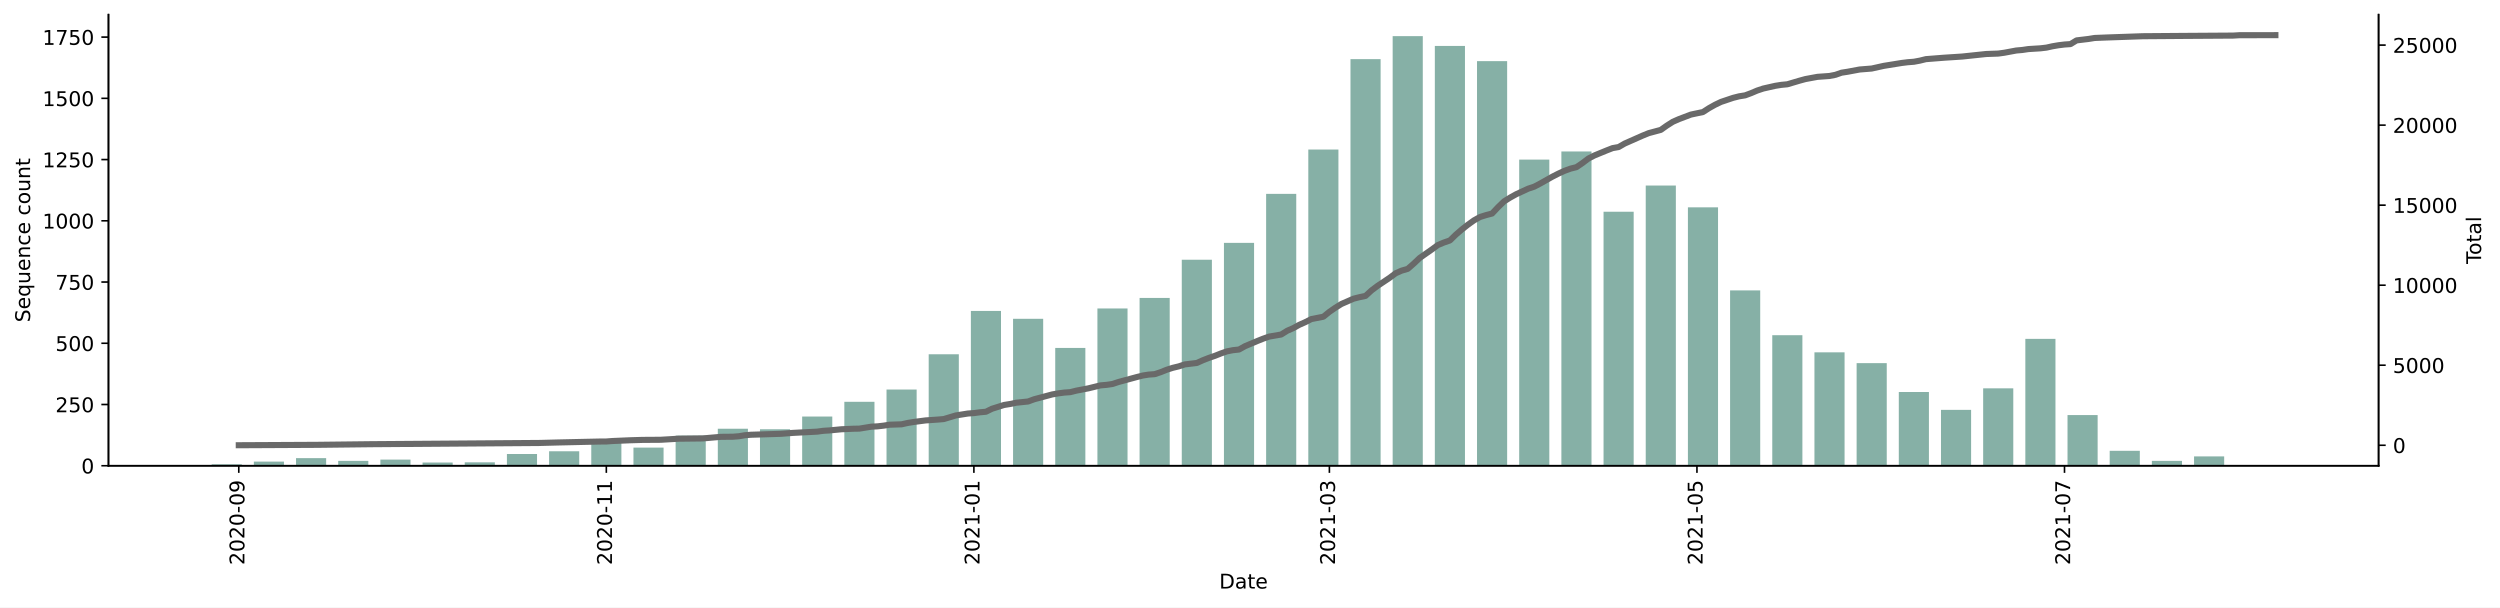
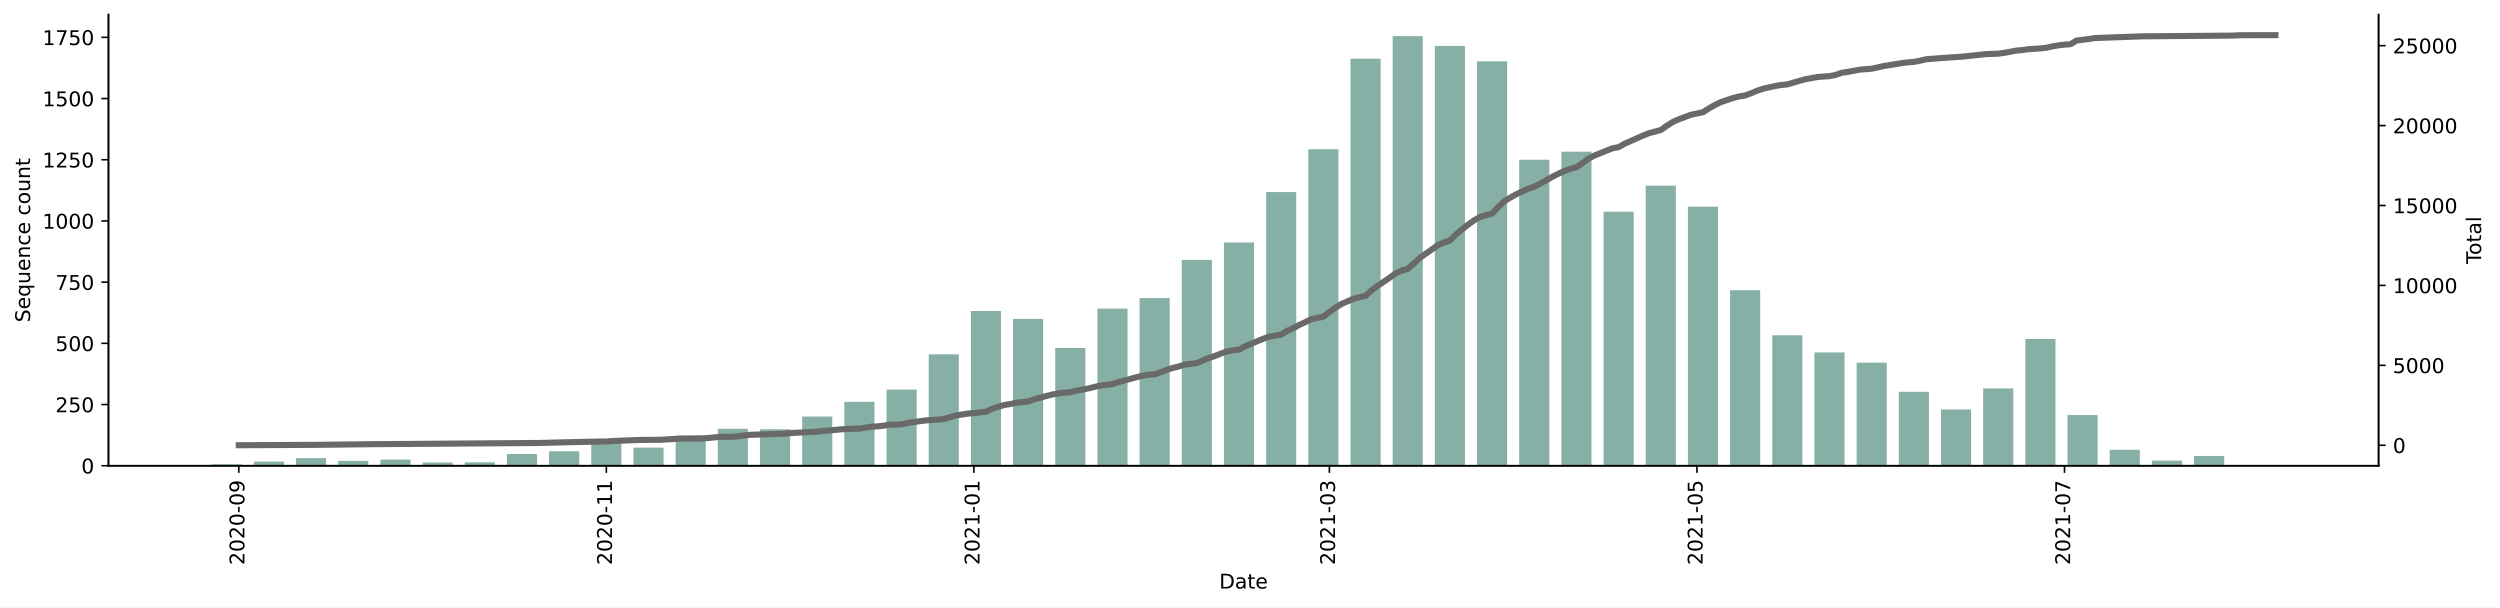
<svg xmlns="http://www.w3.org/2000/svg" xmlns:xlink="http://www.w3.org/1999/xlink" height="298.621pt" version="1.1" viewBox="0 0 1229.019 298.621" width="1229.019pt">
  <defs>
    <style type="text/css">*{stroke-linecap:butt;stroke-linejoin:round;}</style>
  </defs>
  <g id="figure_1">
    <g id="patch_1">
      <path d="M 0 298.621  L 1229.019 298.621  L 1229.019 0  L 0 0  z " style="fill:#ffffff;" />
    </g>
    <g id="axes_1">
      <g id="patch_2">
        <path d="M 53.328 228.96  L 1169.328 228.96  L 1169.328 7.2  L 53.328 7.2  z " style="fill:#ffffff;" />
      </g>
      <g id="patch_3">
-         <path clip-path="url(#pd05e7d00b9)" d="M 104.055 228.96  L 118.866 228.96  L 118.866 228.238  L 104.055 228.238  z " style="fill:#86b0a6;" />
+         <path clip-path="url(#p7dde4c93f3)" d="M 104.055 228.96  L 118.866 228.96  L 118.866 228.238  L 104.055 228.238  z " style="fill:#86b0a6;" />
      </g>
      <g id="patch_4">
-         <path clip-path="url(#pd05e7d00b9)" d="M 124.791 228.96  L 139.602 228.96  L 139.602 226.913  L 124.791 226.913  z " style="fill:#86b0a6;" />
+         <path clip-path="url(#p7dde4c93f3)" d="M 124.791 228.96  L 139.602 228.96  L 139.602 226.914  L 124.791 226.914  z " style="fill:#86b0a6;" />
      </g>
      <g id="patch_5">
-         <path clip-path="url(#pd05e7d00b9)" d="M 145.526 228.96  L 160.337 228.96  L 160.337 225.227  L 145.526 225.227  z " style="fill:#86b0a6;" />
+         <path clip-path="url(#p7dde4c93f3)" d="M 145.526 228.96  L 160.337 228.96  L 160.337 225.229  L 145.526 225.229  z " style="fill:#86b0a6;" />
      </g>
      <g id="patch_6">
-         <path clip-path="url(#pd05e7d00b9)" d="M 166.261 228.96  L 181.072 228.96  L 181.072 226.552  L 166.261 226.552  z " style="fill:#86b0a6;" />
+         <path clip-path="url(#p7dde4c93f3)" d="M 166.261 228.96  L 181.072 228.96  L 181.072 226.553  L 166.261 226.553  z " style="fill:#86b0a6;" />
      </g>
      <g id="patch_7">
-         <path clip-path="url(#pd05e7d00b9)" d="M 186.996 228.96  L 201.807 228.96  L 201.807 225.95  L 186.996 225.95  z " style="fill:#86b0a6;" />
+         <path clip-path="url(#p7dde4c93f3)" d="M 186.996 228.96  L 201.807 228.96  L 201.807 225.951  L 186.996 225.951  z " style="fill:#86b0a6;" />
      </g>
      <g id="patch_8">
-         <path clip-path="url(#pd05e7d00b9)" d="M 207.732 228.96  L 222.542 228.96  L 222.542 227.395  L 207.732 227.395  z " style="fill:#86b0a6;" />
+         <path clip-path="url(#p7dde4c93f3)" d="M 207.732 228.96  L 222.542 228.96  L 222.542 227.396  L 207.732 227.396  z " style="fill:#86b0a6;" />
      </g>
      <g id="patch_9">
-         <path clip-path="url(#pd05e7d00b9)" d="M 228.467 228.96  L 243.278 228.96  L 243.278 227.274  L 228.467 227.274  z " style="fill:#86b0a6;" />
+         <path clip-path="url(#p7dde4c93f3)" d="M 228.467 228.96  L 243.278 228.96  L 243.278 227.275  L 228.467 227.275  z " style="fill:#86b0a6;" />
      </g>
      <g id="patch_10">
-         <path clip-path="url(#pd05e7d00b9)" d="M 249.202 228.96  L 264.013 228.96  L 264.013 223.18  L 249.202 223.18  z " style="fill:#86b0a6;" />
+         <path clip-path="url(#p7dde4c93f3)" d="M 249.202 228.96  L 264.013 228.96  L 264.013 223.184  L 249.202 223.184  z " style="fill:#86b0a6;" />
      </g>
      <g id="patch_11">
-         <path clip-path="url(#pd05e7d00b9)" d="M 269.937 228.96  L 284.748 228.96  L 284.748 221.856  L 269.937 221.856  z " style="fill:#86b0a6;" />
+         <path clip-path="url(#p7dde4c93f3)" d="M 269.937 228.96  L 284.748 228.96  L 284.748 221.86  L 269.937 221.86  z " style="fill:#86b0a6;" />
      </g>
      <g id="patch_12">
-         <path clip-path="url(#pd05e7d00b9)" d="M 290.673 228.96  L 305.483 228.96  L 305.483 216.799  L 290.673 216.799  z " style="fill:#86b0a6;" />
+         <path clip-path="url(#p7dde4c93f3)" d="M 290.673 228.96  L 305.483 228.96  L 305.483 216.805  L 290.673 216.805  z " style="fill:#86b0a6;" />
      </g>
      <g id="patch_13">
-         <path clip-path="url(#pd05e7d00b9)" d="M 311.408 228.96  L 326.219 228.96  L 326.219 220.05  L 311.408 220.05  z " style="fill:#86b0a6;" />
+         <path clip-path="url(#p7dde4c93f3)" d="M 311.408 228.96  L 326.219 228.96  L 326.219 220.055  L 311.408 220.055  z " style="fill:#86b0a6;" />
      </g>
      <g id="patch_14">
-         <path clip-path="url(#pd05e7d00b9)" d="M 332.143 228.96  L 346.954 228.96  L 346.954 214.15  L 332.143 214.15  z " style="fill:#86b0a6;" />
+         <path clip-path="url(#p7dde4c93f3)" d="M 332.143 228.96  L 346.954 228.96  L 346.954 214.158  L 332.143 214.158  z " style="fill:#86b0a6;" />
      </g>
      <g id="patch_15">
-         <path clip-path="url(#pd05e7d00b9)" d="M 352.878 228.96  L 367.689 228.96  L 367.689 210.778  L 352.878 210.778  z " style="fill:#86b0a6;" />
+         <path clip-path="url(#p7dde4c93f3)" d="M 352.878 228.96  L 367.689 228.96  L 367.689 210.788  L 352.878 210.788  z " style="fill:#86b0a6;" />
      </g>
      <g id="patch_16">
-         <path clip-path="url(#pd05e7d00b9)" d="M 373.613 228.96  L 388.424 228.96  L 388.424 211.019  L 373.613 211.019  z " style="fill:#86b0a6;" />
+         <path clip-path="url(#p7dde4c93f3)" d="M 373.613 228.96  L 388.424 228.96  L 388.424 211.029  L 373.613 211.029  z " style="fill:#86b0a6;" />
      </g>
      <g id="patch_17">
-         <path clip-path="url(#pd05e7d00b9)" d="M 394.349 228.96  L 409.16 228.96  L 409.16 204.757  L 394.349 204.757  z " style="fill:#86b0a6;" />
+         <path clip-path="url(#p7dde4c93f3)" d="M 394.349 228.96  L 409.16 228.96  L 409.16 204.771  L 394.349 204.771  z " style="fill:#86b0a6;" />
      </g>
      <g id="patch_18">
-         <path clip-path="url(#pd05e7d00b9)" d="M 415.084 228.96  L 429.895 228.96  L 429.895 197.533  L 415.084 197.533  z " style="fill:#86b0a6;" />
+         <path clip-path="url(#p7dde4c93f3)" d="M 415.084 228.96  L 429.895 228.96  L 429.895 197.551  L 415.084 197.551  z " style="fill:#86b0a6;" />
      </g>
      <g id="patch_19">
-         <path clip-path="url(#pd05e7d00b9)" d="M 435.819 228.96  L 450.63 228.96  L 450.63 191.512  L 435.819 191.512  z " style="fill:#86b0a6;" />
+         <path clip-path="url(#p7dde4c93f3)" d="M 435.819 228.96  L 450.63 228.96  L 450.63 191.534  L 435.819 191.534  z " style="fill:#86b0a6;" />
      </g>
      <g id="patch_20">
-         <path clip-path="url(#pd05e7d00b9)" d="M 456.554 228.96  L 471.365 228.96  L 471.365 174.173  L 456.554 174.173  z " style="fill:#86b0a6;" />
+         <path clip-path="url(#p7dde4c93f3)" d="M 456.554 228.96  L 471.365 228.96  L 471.365 174.204  L 456.554 174.204  z " style="fill:#86b0a6;" />
      </g>
      <g id="patch_21">
-         <path clip-path="url(#pd05e7d00b9)" d="M 477.29 228.96  L 492.101 228.96  L 492.101 152.861  L 477.29 152.861  z " style="fill:#86b0a6;" />
+         <path clip-path="url(#p7dde4c93f3)" d="M 477.29 228.96  L 492.101 228.96  L 492.101 152.904  L 477.29 152.904  z " style="fill:#86b0a6;" />
      </g>
      <g id="patch_22">
-         <path clip-path="url(#pd05e7d00b9)" d="M 498.025 228.96  L 512.836 228.96  L 512.836 156.714  L 498.025 156.714  z " style="fill:#86b0a6;" />
+         <path clip-path="url(#p7dde4c93f3)" d="M 498.025 228.96  L 512.836 228.96  L 512.836 156.755  L 498.025 156.755  z " style="fill:#86b0a6;" />
      </g>
      <g id="patch_23">
-         <path clip-path="url(#pd05e7d00b9)" d="M 518.76 228.96  L 533.571 228.96  L 533.571 171.043  L 518.76 171.043  z " style="fill:#86b0a6;" />
+         <path clip-path="url(#p7dde4c93f3)" d="M 518.76 228.96  L 533.571 228.96  L 533.571 171.076  L 518.76 171.076  z " style="fill:#86b0a6;" />
      </g>
      <g id="patch_24">
-         <path clip-path="url(#pd05e7d00b9)" d="M 539.495 228.96  L 554.306 228.96  L 554.306 151.656  L 539.495 151.656  z " style="fill:#86b0a6;" />
+         <path clip-path="url(#p7dde4c93f3)" d="M 539.495 228.96  L 554.306 228.96  L 554.306 151.701  L 539.495 151.701  z " style="fill:#86b0a6;" />
      </g>
      <g id="patch_25">
-         <path clip-path="url(#pd05e7d00b9)" d="M 560.231 228.96  L 575.041 228.96  L 575.041 146.479  L 560.231 146.479  z " style="fill:#86b0a6;" />
+         <path clip-path="url(#p7dde4c93f3)" d="M 560.231 228.96  L 575.041 228.96  L 575.041 146.526  L 560.231 146.526  z " style="fill:#86b0a6;" />
      </g>
      <g id="patch_26">
-         <path clip-path="url(#pd05e7d00b9)" d="M 580.966 228.96  L 595.777 228.96  L 595.777 127.695  L 580.966 127.695  z " style="fill:#86b0a6;" />
+         <path clip-path="url(#p7dde4c93f3)" d="M 580.966 228.96  L 595.777 228.96  L 595.777 127.752  L 580.966 127.752  z " style="fill:#86b0a6;" />
      </g>
      <g id="patch_27">
-         <path clip-path="url(#pd05e7d00b9)" d="M 601.701 228.96  L 616.512 228.96  L 616.512 119.386  L 601.701 119.386  z " style="fill:#86b0a6;" />
+         <path clip-path="url(#p7dde4c93f3)" d="M 601.701 228.96  L 616.512 228.96  L 616.512 119.208  L 601.701 119.208  z " style="fill:#86b0a6;" />
      </g>
      <g id="patch_28">
-         <path clip-path="url(#pd05e7d00b9)" d="M 622.436 228.96  L 637.247 228.96  L 637.247 95.304  L 622.436 95.304  z " style="fill:#86b0a6;" />
+         <path clip-path="url(#p7dde4c93f3)" d="M 622.436 228.96  L 637.247 228.96  L 637.247 94.418  L 622.436 94.418  z " style="fill:#86b0a6;" />
      </g>
      <g id="patch_29">
-         <path clip-path="url(#pd05e7d00b9)" d="M 643.172 228.96  L 657.982 228.96  L 657.982 73.51  L 643.172 73.51  z " style="fill:#86b0a6;" />
+         <path clip-path="url(#p7dde4c93f3)" d="M 643.172 228.96  L 657.982 228.96  L 657.982 73.358  L 643.172 73.358  z " style="fill:#86b0a6;" />
      </g>
      <g id="patch_30">
-         <path clip-path="url(#pd05e7d00b9)" d="M 663.907 228.96  L 678.718 228.96  L 678.718 29.079  L 663.907 29.079  z " style="fill:#86b0a6;" />
+         <path clip-path="url(#p7dde4c93f3)" d="M 663.907 228.96  L 678.718 228.96  L 678.718 28.831  L 663.907 28.831  z " style="fill:#86b0a6;" />
      </g>
      <g id="patch_31">
-         <path clip-path="url(#pd05e7d00b9)" d="M 684.642 228.96  L 699.453 228.96  L 699.453 17.76  L 684.642 17.76  z " style="fill:#86b0a6;" />
+         <path clip-path="url(#p7dde4c93f3)" d="M 684.642 228.96  L 699.453 228.96  L 699.453 17.76  L 684.642 17.76  z " style="fill:#86b0a6;" />
      </g>
      <g id="patch_32">
-         <path clip-path="url(#pd05e7d00b9)" d="M 705.377 228.96  L 720.188 228.96  L 720.188 22.576  L 705.377 22.576  z " style="fill:#86b0a6;" />
+         <path clip-path="url(#p7dde4c93f3)" d="M 705.377 228.96  L 720.188 228.96  L 720.188 22.574  L 705.377 22.574  z " style="fill:#86b0a6;" />
      </g>
      <g id="patch_33">
-         <path clip-path="url(#pd05e7d00b9)" d="M 726.112 228.96  L 740.923 228.96  L 740.923 30.042  L 726.112 30.042  z " style="fill:#86b0a6;" />
+         <path clip-path="url(#p7dde4c93f3)" d="M 726.112 228.96  L 740.923 228.96  L 740.923 30.155  L 726.112 30.155  z " style="fill:#86b0a6;" />
      </g>
      <g id="patch_34">
-         <path clip-path="url(#pd05e7d00b9)" d="M 746.848 228.96  L 761.659 228.96  L 761.659 78.447  L 746.848 78.447  z " style="fill:#86b0a6;" />
+         <path clip-path="url(#p7dde4c93f3)" d="M 746.848 228.96  L 761.659 228.96  L 761.659 78.533  L 746.848 78.533  z " style="fill:#86b0a6;" />
      </g>
      <g id="patch_35">
-         <path clip-path="url(#pd05e7d00b9)" d="M 767.583 228.96  L 782.394 228.96  L 782.394 74.473  L 767.583 74.473  z " style="fill:#86b0a6;" />
+         <path clip-path="url(#p7dde4c93f3)" d="M 767.583 228.96  L 782.394 228.96  L 782.394 74.561  L 767.583 74.561  z " style="fill:#86b0a6;" />
      </g>
      <g id="patch_36">
-         <path clip-path="url(#pd05e7d00b9)" d="M 788.318 228.96  L 803.129 228.96  L 803.129 104.094  L 788.318 104.094  z " style="fill:#86b0a6;" />
+         <path clip-path="url(#p7dde4c93f3)" d="M 788.318 228.96  L 803.129 228.96  L 803.129 104.045  L 788.318 104.045  z " style="fill:#86b0a6;" />
      </g>
      <g id="patch_37">
-         <path clip-path="url(#pd05e7d00b9)" d="M 809.053 228.96  L 823.864 228.96  L 823.864 91.21  L 809.053 91.21  z " style="fill:#86b0a6;" />
+         <path clip-path="url(#p7dde4c93f3)" d="M 809.053 228.96  L 823.864 228.96  L 823.864 91.289  L 809.053 91.289  z " style="fill:#86b0a6;" />
      </g>
      <g id="patch_38">
-         <path clip-path="url(#pd05e7d00b9)" d="M 829.789 228.96  L 844.6 228.96  L 844.6 101.927  L 829.789 101.927  z " style="fill:#86b0a6;" />
+         <path clip-path="url(#p7dde4c93f3)" d="M 829.789 228.96  L 844.6 228.96  L 844.6 101.638  L 829.789 101.638  z " style="fill:#86b0a6;" />
      </g>
      <g id="patch_39">
-         <path clip-path="url(#pd05e7d00b9)" d="M 850.524 228.96  L 865.335 228.96  L 865.335 142.746  L 850.524 142.746  z " style="fill:#86b0a6;" />
+         <path clip-path="url(#p7dde4c93f3)" d="M 850.524 228.96  L 865.335 228.96  L 865.335 142.675  L 850.524 142.675  z " style="fill:#86b0a6;" />
      </g>
      <g id="patch_40">
-         <path clip-path="url(#pd05e7d00b9)" d="M 871.259 228.96  L 886.07 228.96  L 886.07 164.781  L 871.259 164.781  z " style="fill:#86b0a6;" />
+         <path clip-path="url(#p7dde4c93f3)" d="M 871.259 228.96  L 886.07 228.96  L 886.07 164.818  L 871.259 164.818  z " style="fill:#86b0a6;" />
      </g>
      <g id="patch_41">
-         <path clip-path="url(#pd05e7d00b9)" d="M 891.994 228.96  L 906.805 228.96  L 906.805 173.21  L 891.994 173.21  z " style="fill:#86b0a6;" />
+         <path clip-path="url(#p7dde4c93f3)" d="M 891.994 228.96  L 906.805 228.96  L 906.805 173.242  L 891.994 173.242  z " style="fill:#86b0a6;" />
      </g>
      <g id="patch_42">
-         <path clip-path="url(#pd05e7d00b9)" d="M 912.73 228.96  L 927.54 228.96  L 927.54 178.508  L 912.73 178.508  z " style="fill:#86b0a6;" />
+         <path clip-path="url(#p7dde4c93f3)" d="M 912.73 228.96  L 927.54 228.96  L 927.54 178.296  L 912.73 178.296  z " style="fill:#86b0a6;" />
      </g>
      <g id="patch_43">
-         <path clip-path="url(#pd05e7d00b9)" d="M 933.465 228.96  L 948.276 228.96  L 948.276 192.716  L 933.465 192.716  z " style="fill:#86b0a6;" />
+         <path clip-path="url(#p7dde4c93f3)" d="M 933.465 228.96  L 948.276 228.96  L 948.276 192.617  L 933.465 192.617  z " style="fill:#86b0a6;" />
      </g>
      <g id="patch_44">
-         <path clip-path="url(#pd05e7d00b9)" d="M 954.2 228.96  L 969.011 228.96  L 969.011 201.506  L 954.2 201.506  z " style="fill:#86b0a6;" />
+         <path clip-path="url(#p7dde4c93f3)" d="M 954.2 228.96  L 969.011 228.96  L 969.011 201.281  L 954.2 201.281  z " style="fill:#86b0a6;" />
      </g>
      <g id="patch_45">
-         <path clip-path="url(#pd05e7d00b9)" d="M 974.935 228.96  L 989.746 228.96  L 989.746 190.91  L 974.935 190.91  z " style="fill:#86b0a6;" />
+         <path clip-path="url(#p7dde4c93f3)" d="M 974.935 228.96  L 989.746 228.96  L 989.746 190.932  L 974.935 190.932  z " style="fill:#86b0a6;" />
      </g>
      <g id="patch_46">
-         <path clip-path="url(#pd05e7d00b9)" d="M 995.671 228.96  L 1010.481 228.96  L 1010.481 166.587  L 995.671 166.587  z " style="fill:#86b0a6;" />
+         <path clip-path="url(#p7dde4c93f3)" d="M 995.671 228.96  L 1010.481 228.96  L 1010.481 166.623  L 995.671 166.623  z " style="fill:#86b0a6;" />
      </g>
      <g id="patch_47">
-         <path clip-path="url(#pd05e7d00b9)" d="M 1016.406 228.96  L 1031.217 228.96  L 1031.217 204.035  L 1016.406 204.035  z " style="fill:#86b0a6;" />
+         <path clip-path="url(#p7dde4c93f3)" d="M 1016.406 228.96  L 1031.217 228.96  L 1031.217 204.049  L 1016.406 204.049  z " style="fill:#86b0a6;" />
      </g>
      <g id="patch_48">
-         <path clip-path="url(#pd05e7d00b9)" d="M 1037.141 228.96  L 1051.952 228.96  L 1051.952 221.615  L 1037.141 221.615  z " style="fill:#86b0a6;" />
+         <path clip-path="url(#p7dde4c93f3)" d="M 1037.141 228.96  L 1051.952 228.96  L 1051.952 221.138  L 1037.141 221.138  z " style="fill:#86b0a6;" />
      </g>
      <g id="patch_49">
-         <path clip-path="url(#pd05e7d00b9)" d="M 1057.876 228.96  L 1072.687 228.96  L 1072.687 226.552  L 1057.876 226.552  z " style="fill:#86b0a6;" />
+         <path clip-path="url(#p7dde4c93f3)" d="M 1057.876 228.96  L 1072.687 228.96  L 1072.687 226.433  L 1057.876 226.433  z " style="fill:#86b0a6;" />
      </g>
      <g id="patch_50">
-         <path clip-path="url(#pd05e7d00b9)" d="M 1078.611 228.96  L 1093.422 228.96  L 1093.422 224.384  L 1078.611 224.384  z " style="fill:#86b0a6;" />
+         <path clip-path="url(#p7dde4c93f3)" d="M 1078.611 228.96  L 1093.422 228.96  L 1093.422 224.146  L 1078.611 224.146  z " style="fill:#86b0a6;" />
      </g>
      <g id="patch_51">
-         <path clip-path="url(#pd05e7d00b9)" d="M 1099.347 228.96  L 1114.158 228.96  L 1114.158 228.719  L 1099.347 228.719  z " style="fill:#86b0a6;" />
+         <path clip-path="url(#p7dde4c93f3)" d="M 1099.347 228.96  L 1114.158 228.96  L 1114.158 228.599  L 1099.347 228.599  z " style="fill:#86b0a6;" />
      </g>
      <g id="matplotlib.axis_1">
        <g id="xtick_1">
          <g id="line2d_1">
            <defs>
-               <path d="M 0 0  L 0 3.5  " id="m01a99c59eb" style="stroke:#000000;stroke-width:0.8;" />
+               <path d="M 0 0  L 0 3.5  " id="ma05809c989" style="stroke:#000000;stroke-width:0.8;" />
            </defs>
            <g>
-               <use style="stroke:#000000;stroke-width:0.8;" x="117.385" xlink:href="#m01a99c59eb" y="228.96" />
+               <use style="stroke:#000000;stroke-width:0.8;" x="117.385" xlink:href="#ma05809c989" y="228.96" />
            </g>
          </g>
          <g id="text_1">
            <g transform="translate(120.1446 277.7428)rotate(-90)scale(0.1 -0.1)">
              <defs>
                <path d="M 1228 531  L 3431 531  L 3431 0  L 469 0  L 469 531  Q 828 903 1448 1529  Q 2069 2156 2228 2338  Q 2531 2678 2651 2914  Q 2772 3150 2772 3378  Q 2772 3750 2511 3984  Q 2250 4219 1831 4219  Q 1534 4219 1204 4116  Q 875 4013 500 3803  L 500 4441  Q 881 4594 1212 4672  Q 1544 4750 1819 4750  Q 2544 4750 2975 4387  Q 3406 4025 3406 3419  Q 3406 3131 3298 2873  Q 3191 2616 2906 2266  Q 2828 2175 2409 1742  Q 1991 1309 1228 531  z " id="DejaVuSans-32" transform="scale(0.015625)" />
                <path d="M 2034 4250  Q 1547 4250 1301 3770  Q 1056 3291 1056 2328  Q 1056 1369 1301 889  Q 1547 409 2034 409  Q 2525 409 2770 889  Q 3016 1369 3016 2328  Q 3016 3291 2770 3770  Q 2525 4250 2034 4250  z M 2034 4750  Q 2819 4750 3233 4129  Q 3647 3509 3647 2328  Q 3647 1150 3233 529  Q 2819 -91 2034 -91  Q 1250 -91 836 529  Q 422 1150 422 2328  Q 422 3509 836 4129  Q 1250 4750 2034 4750  z " id="DejaVuSans-30" transform="scale(0.015625)" />
                <path d="M 313 2009  L 1997 2009  L 1997 1497  L 313 1497  L 313 2009  z " id="DejaVuSans-2d" transform="scale(0.015625)" />
                <path d="M 703 97  L 703 672  Q 941 559 1184 500  Q 1428 441 1663 441  Q 2288 441 2617 861  Q 2947 1281 2994 2138  Q 2813 1869 2534 1725  Q 2256 1581 1919 1581  Q 1219 1581 811 2004  Q 403 2428 403 3163  Q 403 3881 828 4315  Q 1253 4750 1959 4750  Q 2769 4750 3195 4129  Q 3622 3509 3622 2328  Q 3622 1225 3098 567  Q 2575 -91 1691 -91  Q 1453 -91 1209 -44  Q 966 3 703 97  z M 1959 2075  Q 2384 2075 2632 2365  Q 2881 2656 2881 3163  Q 2881 3666 2632 3958  Q 2384 4250 1959 4250  Q 1534 4250 1286 3958  Q 1038 3666 1038 3163  Q 1038 2656 1286 2365  Q 1534 2075 1959 2075  z " id="DejaVuSans-39" transform="scale(0.015625)" />
              </defs>
              <use xlink:href="#DejaVuSans-32" />
              <use x="63.623" xlink:href="#DejaVuSans-30" />
              <use x="127.246" xlink:href="#DejaVuSans-32" />
              <use x="190.869" xlink:href="#DejaVuSans-30" />
              <use x="254.492" xlink:href="#DejaVuSans-2d" />
              <use x="290.576" xlink:href="#DejaVuSans-30" />
              <use x="354.199" xlink:href="#DejaVuSans-39" />
            </g>
          </g>
        </g>
        <g id="xtick_2">
          <g id="line2d_2">
            <g>
-               <use style="stroke:#000000;stroke-width:0.8;" x="298.078" xlink:href="#m01a99c59eb" y="228.96" />
+               <use style="stroke:#000000;stroke-width:0.8;" x="298.078" xlink:href="#ma05809c989" y="228.96" />
            </g>
          </g>
          <g id="text_2">
            <g transform="translate(300.8373 277.7428)rotate(-90)scale(0.1 -0.1)">
              <defs>
                <path d="M 794 531  L 1825 531  L 1825 4091  L 703 3866  L 703 4441  L 1819 4666  L 2450 4666  L 2450 531  L 3481 531  L 3481 0  L 794 0  L 794 531  z " id="DejaVuSans-31" transform="scale(0.015625)" />
              </defs>
              <use xlink:href="#DejaVuSans-32" />
              <use x="63.623" xlink:href="#DejaVuSans-30" />
              <use x="127.246" xlink:href="#DejaVuSans-32" />
              <use x="190.869" xlink:href="#DejaVuSans-30" />
              <use x="254.492" xlink:href="#DejaVuSans-2d" />
              <use x="290.576" xlink:href="#DejaVuSans-31" />
              <use x="354.199" xlink:href="#DejaVuSans-31" />
            </g>
          </g>
        </g>
        <g id="xtick_3">
          <g id="line2d_3">
            <g>
-               <use style="stroke:#000000;stroke-width:0.8;" x="478.771" xlink:href="#m01a99c59eb" y="228.96" />
+               <use style="stroke:#000000;stroke-width:0.8;" x="478.771" xlink:href="#ma05809c989" y="228.96" />
            </g>
          </g>
          <g id="text_3">
            <g transform="translate(481.5301 277.7428)rotate(-90)scale(0.1 -0.1)">
              <use xlink:href="#DejaVuSans-32" />
              <use x="63.623" xlink:href="#DejaVuSans-30" />
              <use x="127.246" xlink:href="#DejaVuSans-32" />
              <use x="190.869" xlink:href="#DejaVuSans-31" />
              <use x="254.492" xlink:href="#DejaVuSans-2d" />
              <use x="290.576" xlink:href="#DejaVuSans-30" />
              <use x="354.199" xlink:href="#DejaVuSans-31" />
            </g>
          </g>
        </g>
        <g id="xtick_4">
          <g id="line2d_4">
            <g>
-               <use style="stroke:#000000;stroke-width:0.8;" x="653.539" xlink:href="#m01a99c59eb" y="228.96" />
+               <use style="stroke:#000000;stroke-width:0.8;" x="653.539" xlink:href="#ma05809c989" y="228.96" />
            </g>
          </g>
          <g id="text_4">
            <g transform="translate(656.2985 277.7428)rotate(-90)scale(0.1 -0.1)">
              <defs>
                <path d="M 2597 2516  Q 3050 2419 3304 2112  Q 3559 1806 3559 1356  Q 3559 666 3084 287  Q 2609 -91 1734 -91  Q 1441 -91 1130 -33  Q 819 25 488 141  L 488 750  Q 750 597 1062 519  Q 1375 441 1716 441  Q 2309 441 2620 675  Q 2931 909 2931 1356  Q 2931 1769 2642 2001  Q 2353 2234 1838 2234  L 1294 2234  L 1294 2753  L 1863 2753  Q 2328 2753 2575 2939  Q 2822 3125 2822 3475  Q 2822 3834 2567 4026  Q 2313 4219 1838 4219  Q 1578 4219 1281 4162  Q 984 4106 628 3988  L 628 4550  Q 988 4650 1302 4700  Q 1616 4750 1894 4750  Q 2613 4750 3031 4423  Q 3450 4097 3450 3541  Q 3450 3153 3228 2886  Q 3006 2619 2597 2516  z " id="DejaVuSans-33" transform="scale(0.015625)" />
              </defs>
              <use xlink:href="#DejaVuSans-32" />
              <use x="63.623" xlink:href="#DejaVuSans-30" />
              <use x="127.246" xlink:href="#DejaVuSans-32" />
              <use x="190.869" xlink:href="#DejaVuSans-31" />
              <use x="254.492" xlink:href="#DejaVuSans-2d" />
              <use x="290.576" xlink:href="#DejaVuSans-30" />
              <use x="354.199" xlink:href="#DejaVuSans-33" />
            </g>
          </g>
        </g>
        <g id="xtick_5">
          <g id="line2d_5">
            <g>
-               <use style="stroke:#000000;stroke-width:0.8;" x="834.232" xlink:href="#m01a99c59eb" y="228.96" />
+               <use style="stroke:#000000;stroke-width:0.8;" x="834.232" xlink:href="#ma05809c989" y="228.96" />
            </g>
          </g>
          <g id="text_5">
            <g transform="translate(836.9913 277.7428)rotate(-90)scale(0.1 -0.1)">
              <defs>
                <path d="M 691 4666  L 3169 4666  L 3169 4134  L 1269 4134  L 1269 2991  Q 1406 3038 1543 3061  Q 1681 3084 1819 3084  Q 2600 3084 3056 2656  Q 3513 2228 3513 1497  Q 3513 744 3044 326  Q 2575 -91 1722 -91  Q 1428 -91 1123 -41  Q 819 9 494 109  L 494 744  Q 775 591 1075 516  Q 1375 441 1709 441  Q 2250 441 2565 725  Q 2881 1009 2881 1497  Q 2881 1984 2565 2268  Q 2250 2553 1709 2553  Q 1456 2553 1204 2497  Q 953 2441 691 2322  L 691 4666  z " id="DejaVuSans-35" transform="scale(0.015625)" />
              </defs>
              <use xlink:href="#DejaVuSans-32" />
              <use x="63.623" xlink:href="#DejaVuSans-30" />
              <use x="127.246" xlink:href="#DejaVuSans-32" />
              <use x="190.869" xlink:href="#DejaVuSans-31" />
              <use x="254.492" xlink:href="#DejaVuSans-2d" />
              <use x="290.576" xlink:href="#DejaVuSans-30" />
              <use x="354.199" xlink:href="#DejaVuSans-35" />
            </g>
          </g>
        </g>
        <g id="xtick_6">
          <g id="line2d_6">
            <g>
-               <use style="stroke:#000000;stroke-width:0.8;" x="1014.925" xlink:href="#m01a99c59eb" y="228.96" />
+               <use style="stroke:#000000;stroke-width:0.8;" x="1014.925" xlink:href="#ma05809c989" y="228.96" />
            </g>
          </g>
          <g id="text_6">
            <g transform="translate(1017.684 277.7428)rotate(-90)scale(0.1 -0.1)">
              <defs>
                <path d="M 525 4666  L 3525 4666  L 3525 4397  L 1831 0  L 1172 0  L 2766 4134  L 525 4134  L 525 4666  z " id="DejaVuSans-37" transform="scale(0.015625)" />
              </defs>
              <use xlink:href="#DejaVuSans-32" />
              <use x="63.623" xlink:href="#DejaVuSans-30" />
              <use x="127.246" xlink:href="#DejaVuSans-32" />
              <use x="190.869" xlink:href="#DejaVuSans-31" />
              <use x="254.492" xlink:href="#DejaVuSans-2d" />
              <use x="290.576" xlink:href="#DejaVuSans-30" />
              <use x="354.199" xlink:href="#DejaVuSans-37" />
            </g>
          </g>
        </g>
        <g id="text_7">
          <g transform="translate(599.3773 289.3413)scale(0.1 -0.1)">
            <defs>
              <path d="M 1259 4147  L 1259 519  L 2022 519  Q 2988 519 3436 956  Q 3884 1394 3884 2338  Q 3884 3275 3436 3711  Q 2988 4147 2022 4147  L 1259 4147  z M 628 4666  L 1925 4666  Q 3281 4666 3915 4102  Q 4550 3538 4550 2338  Q 4550 1131 3912 565  Q 3275 0 1925 0  L 628 0  L 628 4666  z " id="DejaVuSans-44" transform="scale(0.015625)" />
              <path d="M 2194 1759  Q 1497 1759 1228 1600  Q 959 1441 959 1056  Q 959 750 1161 570  Q 1363 391 1709 391  Q 2188 391 2477 730  Q 2766 1069 2766 1631  L 2766 1759  L 2194 1759  z M 3341 1997  L 3341 0  L 2766 0  L 2766 531  Q 2569 213 2275 61  Q 1981 -91 1556 -91  Q 1019 -91 701 211  Q 384 513 384 1019  Q 384 1609 779 1909  Q 1175 2209 1959 2209  L 2766 2209  L 2766 2266  Q 2766 2663 2505 2880  Q 2244 3097 1772 3097  Q 1472 3097 1187 3025  Q 903 2953 641 2809  L 641 3341  Q 956 3463 1253 3523  Q 1550 3584 1831 3584  Q 2591 3584 2966 3190  Q 3341 2797 3341 1997  z " id="DejaVuSans-61" transform="scale(0.015625)" />
              <path d="M 1172 4494  L 1172 3500  L 2356 3500  L 2356 3053  L 1172 3053  L 1172 1153  Q 1172 725 1289 603  Q 1406 481 1766 481  L 2356 481  L 2356 0  L 1766 0  Q 1100 0 847 248  Q 594 497 594 1153  L 594 3053  L 172 3053  L 172 3500  L 594 3500  L 594 4494  L 1172 4494  z " id="DejaVuSans-74" transform="scale(0.015625)" />
              <path d="M 3597 1894  L 3597 1613  L 953 1613  Q 991 1019 1311 708  Q 1631 397 2203 397  Q 2534 397 2845 478  Q 3156 559 3463 722  L 3463 178  Q 3153 47 2828 -22  Q 2503 -91 2169 -91  Q 1331 -91 842 396  Q 353 884 353 1716  Q 353 2575 817 3079  Q 1281 3584 2069 3584  Q 2775 3584 3186 3129  Q 3597 2675 3597 1894  z M 3022 2063  Q 3016 2534 2758 2815  Q 2500 3097 2075 3097  Q 1594 3097 1305 2825  Q 1016 2553 972 2059  L 3022 2063  z " id="DejaVuSans-65" transform="scale(0.015625)" />
            </defs>
            <use xlink:href="#DejaVuSans-44" />
            <use x="77.002" xlink:href="#DejaVuSans-61" />
            <use x="138.281" xlink:href="#DejaVuSans-74" />
            <use x="177.49" xlink:href="#DejaVuSans-65" />
          </g>
        </g>
      </g>
      <g id="matplotlib.axis_2">
        <g id="ytick_1">
          <g id="line2d_7">
            <defs>
-               <path d="M 0 0  L -3.5 0  " id="ma95f5a554c" style="stroke:#000000;stroke-width:0.8;" />
+               <path d="M 0 0  L -3.5 0  " id="mddf98cec8c" style="stroke:#000000;stroke-width:0.8;" />
            </defs>
            <g>
-               <use style="stroke:#000000;stroke-width:0.8;" x="53.328" xlink:href="#ma95f5a554c" y="228.96" />
+               <use style="stroke:#000000;stroke-width:0.8;" x="53.328" xlink:href="#mddf98cec8c" y="228.96" />
            </g>
          </g>
          <g id="text_8">
            <g transform="translate(39.96563 232.7592)scale(0.1 -0.1)">
              <use xlink:href="#DejaVuSans-30" />
            </g>
          </g>
        </g>
        <g id="ytick_2">
          <g id="line2d_8">
            <g>
-               <use style="stroke:#000000;stroke-width:0.8;" x="53.328" xlink:href="#ma95f5a554c" y="198.857" />
+               <use style="stroke:#000000;stroke-width:0.8;" x="53.328" xlink:href="#mddf98cec8c" y="198.875" />
            </g>
          </g>
          <g id="text_9">
-             <g transform="translate(27.24063 202.6566)scale(0.1 -0.1)">
+             <g transform="translate(27.24063 202.6737)scale(0.1 -0.1)">
              <use xlink:href="#DejaVuSans-32" />
              <use x="63.623" xlink:href="#DejaVuSans-35" />
              <use x="127.246" xlink:href="#DejaVuSans-30" />
            </g>
          </g>
        </g>
        <g id="ytick_3">
          <g id="line2d_9">
            <g>
-               <use style="stroke:#000000;stroke-width:0.8;" x="53.328" xlink:href="#ma95f5a554c" y="168.755" />
+               <use style="stroke:#000000;stroke-width:0.8;" x="53.328" xlink:href="#mddf98cec8c" y="168.789" />
            </g>
          </g>
          <g id="text_10">
-             <g transform="translate(27.24063 172.554)scale(0.1 -0.1)">
+             <g transform="translate(27.24063 172.5883)scale(0.1 -0.1)">
              <use xlink:href="#DejaVuSans-35" />
              <use x="63.623" xlink:href="#DejaVuSans-30" />
              <use x="127.246" xlink:href="#DejaVuSans-30" />
            </g>
          </g>
        </g>
        <g id="ytick_4">
          <g id="line2d_10">
            <g>
-               <use style="stroke:#000000;stroke-width:0.8;" x="53.328" xlink:href="#ma95f5a554c" y="138.652" />
+               <use style="stroke:#000000;stroke-width:0.8;" x="53.328" xlink:href="#mddf98cec8c" y="138.704" />
            </g>
          </g>
          <g id="text_11">
-             <g transform="translate(27.24063 142.4514)scale(0.1 -0.1)">
+             <g transform="translate(27.24063 142.5028)scale(0.1 -0.1)">
              <use xlink:href="#DejaVuSans-37" />
              <use x="63.623" xlink:href="#DejaVuSans-35" />
              <use x="127.246" xlink:href="#DejaVuSans-30" />
            </g>
          </g>
        </g>
        <g id="ytick_5">
          <g id="line2d_11">
            <g>
-               <use style="stroke:#000000;stroke-width:0.8;" x="53.328" xlink:href="#ma95f5a554c" y="108.55" />
+               <use style="stroke:#000000;stroke-width:0.8;" x="53.328" xlink:href="#mddf98cec8c" y="108.618" />
            </g>
          </g>
          <g id="text_12">
-             <g transform="translate(20.87813 112.3487)scale(0.1 -0.1)">
+             <g transform="translate(20.87813 112.4173)scale(0.1 -0.1)">
              <use xlink:href="#DejaVuSans-31" />
              <use x="63.623" xlink:href="#DejaVuSans-30" />
              <use x="127.246" xlink:href="#DejaVuSans-30" />
              <use x="190.869" xlink:href="#DejaVuSans-30" />
            </g>
          </g>
        </g>
        <g id="ytick_6">
          <g id="line2d_12">
            <g>
-               <use style="stroke:#000000;stroke-width:0.8;" x="53.328" xlink:href="#ma95f5a554c" y="78.447" />
+               <use style="stroke:#000000;stroke-width:0.8;" x="53.328" xlink:href="#mddf98cec8c" y="78.533" />
            </g>
          </g>
          <g id="text_13">
-             <g transform="translate(20.87813 82.24611)scale(0.1 -0.1)">
+             <g transform="translate(20.87813 82.33187)scale(0.1 -0.1)">
              <use xlink:href="#DejaVuSans-31" />
              <use x="63.623" xlink:href="#DejaVuSans-32" />
              <use x="127.246" xlink:href="#DejaVuSans-35" />
              <use x="190.869" xlink:href="#DejaVuSans-30" />
            </g>
          </g>
        </g>
        <g id="ytick_7">
          <g id="line2d_13">
            <g>
-               <use style="stroke:#000000;stroke-width:0.8;" x="53.328" xlink:href="#ma95f5a554c" y="48.344" />
+               <use style="stroke:#000000;stroke-width:0.8;" x="53.328" xlink:href="#mddf98cec8c" y="48.447" />
            </g>
          </g>
          <g id="text_14">
-             <g transform="translate(20.87813 52.14348)scale(0.1 -0.1)">
+             <g transform="translate(20.87813 52.2464)scale(0.1 -0.1)">
              <use xlink:href="#DejaVuSans-31" />
              <use x="63.623" xlink:href="#DejaVuSans-35" />
              <use x="127.246" xlink:href="#DejaVuSans-30" />
              <use x="190.869" xlink:href="#DejaVuSans-30" />
            </g>
          </g>
        </g>
        <g id="ytick_8">
          <g id="line2d_14">
            <g>
-               <use style="stroke:#000000;stroke-width:0.8;" x="53.328" xlink:href="#ma95f5a554c" y="18.242" />
+               <use style="stroke:#000000;stroke-width:0.8;" x="53.328" xlink:href="#mddf98cec8c" y="18.362" />
            </g>
          </g>
          <g id="text_15">
-             <g transform="translate(20.87813 22.04086)scale(0.1 -0.1)">
+             <g transform="translate(20.87813 22.16093)scale(0.1 -0.1)">
              <use xlink:href="#DejaVuSans-31" />
              <use x="63.623" xlink:href="#DejaVuSans-37" />
              <use x="127.246" xlink:href="#DejaVuSans-35" />
              <use x="190.869" xlink:href="#DejaVuSans-30" />
            </g>
          </g>
        </g>
        <g id="text_16">
          <g transform="translate(14.79844 158.4402)rotate(-90)scale(0.1 -0.1)">
            <defs>
              <path d="M 3425 4513  L 3425 3897  Q 3066 4069 2747 4153  Q 2428 4238 2131 4238  Q 1616 4238 1336 4038  Q 1056 3838 1056 3469  Q 1056 3159 1242 3001  Q 1428 2844 1947 2747  L 2328 2669  Q 3034 2534 3370 2195  Q 3706 1856 3706 1288  Q 3706 609 3251 259  Q 2797 -91 1919 -91  Q 1588 -91 1214 -16  Q 841 59 441 206  L 441 856  Q 825 641 1194 531  Q 1563 422 1919 422  Q 2459 422 2753 634  Q 3047 847 3047 1241  Q 3047 1584 2836 1778  Q 2625 1972 2144 2069  L 1759 2144  Q 1053 2284 737 2584  Q 422 2884 422 3419  Q 422 4038 858 4394  Q 1294 4750 2059 4750  Q 2388 4750 2728 4690  Q 3069 4631 3425 4513  z " id="DejaVuSans-53" transform="scale(0.015625)" />
              <path d="M 947 1747  Q 947 1113 1208 752  Q 1469 391 1925 391  Q 2381 391 2643 752  Q 2906 1113 2906 1747  Q 2906 2381 2643 2742  Q 2381 3103 1925 3103  Q 1469 3103 1208 2742  Q 947 2381 947 1747  z M 2906 525  Q 2725 213 2448 61  Q 2172 -91 1784 -91  Q 1150 -91 751 415  Q 353 922 353 1747  Q 353 2572 751 3078  Q 1150 3584 1784 3584  Q 2172 3584 2448 3432  Q 2725 3281 2906 2969  L 2906 3500  L 3481 3500  L 3481 -1331  L 2906 -1331  L 2906 525  z " id="DejaVuSans-71" transform="scale(0.015625)" />
              <path d="M 544 1381  L 544 3500  L 1119 3500  L 1119 1403  Q 1119 906 1312 657  Q 1506 409 1894 409  Q 2359 409 2629 706  Q 2900 1003 2900 1516  L 2900 3500  L 3475 3500  L 3475 0  L 2900 0  L 2900 538  Q 2691 219 2414 64  Q 2138 -91 1772 -91  Q 1169 -91 856 284  Q 544 659 544 1381  z M 1991 3584  L 1991 3584  z " id="DejaVuSans-75" transform="scale(0.015625)" />
              <path d="M 3513 2113  L 3513 0  L 2938 0  L 2938 2094  Q 2938 2591 2744 2837  Q 2550 3084 2163 3084  Q 1697 3084 1428 2787  Q 1159 2491 1159 1978  L 1159 0  L 581 0  L 581 3500  L 1159 3500  L 1159 2956  Q 1366 3272 1645 3428  Q 1925 3584 2291 3584  Q 2894 3584 3203 3211  Q 3513 2838 3513 2113  z " id="DejaVuSans-6e" transform="scale(0.015625)" />
              <path d="M 3122 3366  L 3122 2828  Q 2878 2963 2633 3030  Q 2388 3097 2138 3097  Q 1578 3097 1268 2742  Q 959 2388 959 1747  Q 959 1106 1268 751  Q 1578 397 2138 397  Q 2388 397 2633 464  Q 2878 531 3122 666  L 3122 134  Q 2881 22 2623 -34  Q 2366 -91 2075 -91  Q 1284 -91 818 406  Q 353 903 353 1747  Q 353 2603 823 3093  Q 1294 3584 2113 3584  Q 2378 3584 2631 3529  Q 2884 3475 3122 3366  z " id="DejaVuSans-63" transform="scale(0.015625)" />
              <path id="DejaVuSans-20" transform="scale(0.015625)" />
              <path d="M 1959 3097  Q 1497 3097 1228 2736  Q 959 2375 959 1747  Q 959 1119 1226 758  Q 1494 397 1959 397  Q 2419 397 2687 759  Q 2956 1122 2956 1747  Q 2956 2369 2687 2733  Q 2419 3097 1959 3097  z M 1959 3584  Q 2709 3584 3137 3096  Q 3566 2609 3566 1747  Q 3566 888 3137 398  Q 2709 -91 1959 -91  Q 1206 -91 779 398  Q 353 888 353 1747  Q 353 2609 779 3096  Q 1206 3584 1959 3584  z " id="DejaVuSans-6f" transform="scale(0.015625)" />
            </defs>
            <use xlink:href="#DejaVuSans-53" />
            <use x="63.477" xlink:href="#DejaVuSans-65" />
            <use x="125" xlink:href="#DejaVuSans-71" />
            <use x="188.477" xlink:href="#DejaVuSans-75" />
            <use x="251.855" xlink:href="#DejaVuSans-65" />
            <use x="313.379" xlink:href="#DejaVuSans-6e" />
            <use x="376.758" xlink:href="#DejaVuSans-63" />
            <use x="431.738" xlink:href="#DejaVuSans-65" />
            <use x="493.262" xlink:href="#DejaVuSans-20" />
            <use x="525.049" xlink:href="#DejaVuSans-63" />
            <use x="580.029" xlink:href="#DejaVuSans-6f" />
            <use x="641.211" xlink:href="#DejaVuSans-75" />
            <use x="704.59" xlink:href="#DejaVuSans-6e" />
            <use x="767.969" xlink:href="#DejaVuSans-74" />
          </g>
        </g>
      </g>
      <g id="patch_52">
        <path d="M 53.328 228.96  L 53.328 7.2  " style="fill:none;stroke:#000000;stroke-linecap:square;stroke-linejoin:miter;stroke-width:0.8;" />
      </g>
      <g id="patch_53">
        <path d="M 1169.328 228.96  L 1169.328 7.2  " style="fill:none;stroke:#000000;stroke-linecap:square;stroke-linejoin:miter;stroke-width:0.8;" />
      </g>
      <g id="patch_54">
        <path d="M 53.328 228.96  L 1169.328 228.96  " style="fill:none;stroke:#000000;stroke-linecap:square;stroke-linejoin:miter;stroke-width:0.8;" />
      </g>
    </g>
    <g id="axes_2">
      <g id="matplotlib.axis_3">
        <g id="ytick_9">
          <g id="line2d_15">
            <defs>
-               <path d="M 0 0  L 3.5 0  " id="me806cb259a" style="stroke:#000000;stroke-width:0.8;" />
+               <path d="M 0 0  L 3.5 0  " id="m25e20f9c32" style="stroke:#000000;stroke-width:0.8;" />
            </defs>
            <g>
-               <use style="stroke:#000000;stroke-width:0.8;" x="1169.328" xlink:href="#me806cb259a" y="218.888" />
+               <use style="stroke:#000000;stroke-width:0.8;" x="1169.328" xlink:href="#m25e20f9c32" y="218.888" />
            </g>
          </g>
          <g id="text_17">
            <g transform="translate(1176.328 222.6871)scale(0.1 -0.1)">
              <use xlink:href="#DejaVuSans-30" />
            </g>
          </g>
        </g>
        <g id="ytick_10">
          <g id="line2d_16">
            <g>
-               <use style="stroke:#000000;stroke-width:0.8;" x="1169.328" xlink:href="#me806cb259a" y="179.545" />
+               <use style="stroke:#000000;stroke-width:0.8;" x="1169.328" xlink:href="#m25e20f9c32" y="179.599" />
            </g>
          </g>
          <g id="text_18">
-             <g transform="translate(1176.328 183.3444)scale(0.1 -0.1)">
+             <g transform="translate(1176.328 183.398)scale(0.1 -0.1)">
              <use xlink:href="#DejaVuSans-35" />
              <use x="63.623" xlink:href="#DejaVuSans-30" />
              <use x="127.246" xlink:href="#DejaVuSans-30" />
              <use x="190.869" xlink:href="#DejaVuSans-30" />
            </g>
          </g>
        </g>
        <g id="ytick_11">
          <g id="line2d_17">
            <g>
-               <use style="stroke:#000000;stroke-width:0.8;" x="1169.328" xlink:href="#me806cb259a" y="140.202" />
+               <use style="stroke:#000000;stroke-width:0.8;" x="1169.328" xlink:href="#m25e20f9c32" y="140.31" />
            </g>
          </g>
          <g id="text_19">
-             <g transform="translate(1176.328 144.0016)scale(0.1 -0.1)">
+             <g transform="translate(1176.328 144.109)scale(0.1 -0.1)">
              <use xlink:href="#DejaVuSans-31" />
              <use x="63.623" xlink:href="#DejaVuSans-30" />
              <use x="127.246" xlink:href="#DejaVuSans-30" />
              <use x="190.869" xlink:href="#DejaVuSans-30" />
              <use x="254.492" xlink:href="#DejaVuSans-30" />
            </g>
          </g>
        </g>
        <g id="ytick_12">
          <g id="line2d_18">
            <g>
-               <use style="stroke:#000000;stroke-width:0.8;" x="1169.328" xlink:href="#me806cb259a" y="100.86" />
+               <use style="stroke:#000000;stroke-width:0.8;" x="1169.328" xlink:href="#m25e20f9c32" y="101.021" />
            </g>
          </g>
          <g id="text_20">
-             <g transform="translate(1176.328 104.6589)scale(0.1 -0.1)">
+             <g transform="translate(1176.328 104.8199)scale(0.1 -0.1)">
              <use xlink:href="#DejaVuSans-31" />
              <use x="63.623" xlink:href="#DejaVuSans-35" />
              <use x="127.246" xlink:href="#DejaVuSans-30" />
              <use x="190.869" xlink:href="#DejaVuSans-30" />
              <use x="254.492" xlink:href="#DejaVuSans-30" />
            </g>
          </g>
        </g>
        <g id="ytick_13">
          <g id="line2d_19">
            <g>
-               <use style="stroke:#000000;stroke-width:0.8;" x="1169.328" xlink:href="#me806cb259a" y="61.517" />
+               <use style="stroke:#000000;stroke-width:0.8;" x="1169.328" xlink:href="#m25e20f9c32" y="61.732" />
            </g>
          </g>
          <g id="text_21">
-             <g transform="translate(1176.328 65.31618)scale(0.1 -0.1)">
+             <g transform="translate(1176.328 65.53086)scale(0.1 -0.1)">
              <use xlink:href="#DejaVuSans-32" />
              <use x="63.623" xlink:href="#DejaVuSans-30" />
              <use x="127.246" xlink:href="#DejaVuSans-30" />
              <use x="190.869" xlink:href="#DejaVuSans-30" />
              <use x="254.492" xlink:href="#DejaVuSans-30" />
            </g>
          </g>
        </g>
        <g id="ytick_14">
          <g id="line2d_20">
            <g>
-               <use style="stroke:#000000;stroke-width:0.8;" x="1169.328" xlink:href="#me806cb259a" y="22.174" />
+               <use style="stroke:#000000;stroke-width:0.8;" x="1169.328" xlink:href="#m25e20f9c32" y="22.443" />
            </g>
          </g>
          <g id="text_22">
-             <g transform="translate(1176.328 25.97345)scale(0.1 -0.1)">
+             <g transform="translate(1176.328 26.2418)scale(0.1 -0.1)">
              <use xlink:href="#DejaVuSans-32" />
              <use x="63.623" xlink:href="#DejaVuSans-35" />
              <use x="127.246" xlink:href="#DejaVuSans-30" />
              <use x="190.869" xlink:href="#DejaVuSans-30" />
              <use x="254.492" xlink:href="#DejaVuSans-30" />
            </g>
          </g>
        </g>
        <g id="text_23">
          <g transform="translate(1219.739 129.7566)rotate(-90)scale(0.1 -0.1)">
            <defs>
              <path d="M -19 4666  L 3928 4666  L 3928 4134  L 2272 4134  L 2272 0  L 1638 0  L 1638 4134  L -19 4134  L -19 4666  z " id="DejaVuSans-54" transform="scale(0.015625)" />
              <path d="M 603 4863  L 1178 4863  L 1178 0  L 603 0  L 603 4863  z " id="DejaVuSans-6c" transform="scale(0.015625)" />
            </defs>
            <use xlink:href="#DejaVuSans-54" />
            <use x="44.084" xlink:href="#DejaVuSans-6f" />
            <use x="105.266" xlink:href="#DejaVuSans-74" />
            <use x="144.475" xlink:href="#DejaVuSans-61" />
            <use x="205.754" xlink:href="#DejaVuSans-6c" />
          </g>
        </g>
      </g>
      <g id="line2d_21">
-         <path clip-path="url(#pd05e7d00b9)" d="M 117.385 218.88  L 155.893 218.683  L 182.553 218.369  L 265.494 217.755  L 274.381 217.519  L 286.229 217.251  L 295.116 217.054  L 298.078 217.039  L 301.04 216.811  L 309.927 216.433  L 315.851 216.26  L 324.738 216.197  L 330.662 215.851  L 333.624 215.678  L 345.473 215.536  L 354.359 214.749  L 360.284 214.694  L 363.246 214.466  L 366.208 213.962  L 369.17 213.726  L 383.981 213.262  L 389.905 212.805  L 401.754 212.192  L 404.716 211.79  L 407.678 211.602  L 413.603 211.035  L 419.527 210.768  L 422.489 210.712  L 428.414 209.745  L 431.376 209.595  L 434.338 209.257  L 437.3 208.793  L 443.225 208.596  L 446.187 207.935  L 449.149 207.447  L 455.073 206.676  L 460.998 206.267  L 463.96 206.015  L 469.884 204.237  L 475.809 203.292  L 478.771 203.08  L 481.733 202.687  L 484.695 202.419  L 487.657 200.948  L 493.582 199.091  L 496.544 198.611  L 499.506 197.989  L 505.43 197.375  L 508.392 196.282  L 517.279 193.905  L 520.241 193.386  L 523.203 192.992  L 526.166 192.788  L 529.128 192.04  L 535.052 190.915  L 540.976 189.46  L 543.939 189.208  L 546.901 188.775  L 549.863 187.791  L 558.749 185.391  L 561.712 184.628  L 564.674 184.156  L 567.636 183.944  L 570.598 182.96  L 573.56 181.772  L 576.523 180.828  L 579.485 180.112  L 582.447 179.152  L 588.371 178.436  L 591.333 177.106  L 594.296 175.941  L 597.258 174.934  L 600.22 173.754  L 603.182 172.731  L 606.144 172.149  L 609.106 171.834  L 612.069 170.182  L 617.993 167.695  L 620.955 166.507  L 623.917 165.468  L 629.842 164.453  L 632.804 162.604  L 635.766 161.306  L 638.728 159.685  L 641.69 158.371  L 644.653 156.86  L 650.577 155.703  L 653.539 153.304  L 656.501 151.258  L 659.463 149.432  L 665.388 146.843  L 668.35 146.096  L 671.312 145.466  L 674.274 142.744  L 677.237 140.525  L 683.161 136.567  L 686.123 134.34  L 689.085 133.034  L 692.047 132.184  L 695.01 129.596  L 697.972 126.787  L 703.896 122.648  L 706.858 120.468  L 709.82 119.233  L 712.783 118.21  L 715.745 115.322  L 718.707 112.765  L 721.669 110.444  L 724.631 108.327  L 727.594 106.675  L 730.556 105.746  L 733.518 104.975  L 736.48 101.828  L 739.442 98.979  L 742.404 97.13  L 745.367 95.485  L 751.291 92.747  L 754.253 91.764  L 757.215 90.206  L 763.14 86.869  L 766.102 85.359  L 769.064 84.005  L 772.026 82.912  L 774.988 82.18  L 777.951 80.158  L 780.913 77.915  L 783.875 76.404  L 789.799 73.973  L 792.761 72.816  L 795.724 72.289  L 798.686 70.582  L 807.572 66.647  L 810.534 65.443  L 816.459 63.854  L 819.421 61.753  L 822.383 59.872  L 825.345 58.566  L 831.27 56.324  L 837.194 55.08  L 840.156 53.168  L 843.118 51.508  L 846.081 50.092  L 852.005 48.101  L 854.967 47.354  L 857.929 46.874  L 860.891 45.772  L 863.854 44.513  L 866.816 43.529  L 872.74 42.192  L 875.702 41.72  L 878.665 41.436  L 884.589 39.682  L 887.551 38.871  L 893.475 37.778  L 899.4 37.353  L 902.362 36.77  L 905.324 35.732  L 908.286 35.275  L 914.211 34.166  L 920.135 33.694  L 926.059 32.38  L 934.946 30.948  L 937.908 30.586  L 940.87 30.358  L 943.832 29.807  L 946.795 29.075  L 955.681 28.375  L 964.568 27.8  L 976.416 26.549  L 982.341 26.337  L 985.303 25.928  L 991.227 24.826  L 994.189 24.566  L 997.152 24.126  L 1003.076 23.756  L 1006.038 23.41  L 1009 22.749  L 1011.962 22.245  L 1014.925 21.883  L 1017.887 21.679  L 1020.849 19.861  L 1026.773 19.145  L 1029.736 18.665  L 1035.66 18.429  L 1053.433 17.807  L 1074.168 17.65  L 1097.866 17.492  L 1100.828 17.311  L 1118.601 17.28  L 1118.601 17.28  " style="fill:none;stroke:#696969;stroke-linecap:square;stroke-width:3;" />
+         <path clip-path="url(#p7dde4c93f3)" d="M 117.385 218.88  L 155.893 218.684  L 182.553 218.369  L 265.494 217.756  L 274.381 217.521  L 286.229 217.253  L 295.116 217.057  L 298.078 217.041  L 301.04 216.813  L 309.927 216.436  L 315.851 216.263  L 324.738 216.2  L 330.662 215.855  L 333.624 215.682  L 345.473 215.54  L 354.359 214.755  L 360.284 214.7  L 363.246 214.472  L 366.208 213.969  L 369.17 213.733  L 383.981 213.27  L 389.905 212.814  L 401.754 212.201  L 404.716 211.8  L 407.678 211.612  L 413.603 211.046  L 419.527 210.779  L 422.489 210.724  L 428.414 209.757  L 431.376 209.608  L 434.338 209.27  L 437.3 208.806  L 443.225 208.61  L 446.187 207.95  L 449.149 207.463  L 455.073 206.693  L 460.998 206.284  L 463.96 206.032  L 469.884 204.257  L 475.809 203.314  L 478.771 203.102  L 481.733 202.709  L 484.695 202.441  L 487.657 200.972  L 493.582 199.118  L 496.544 198.638  L 499.506 198.018  L 505.43 197.405  L 508.392 196.312  L 517.279 193.939  L 520.241 193.421  L 523.203 193.028  L 526.166 192.823  L 529.128 192.077  L 535.052 190.953  L 540.976 189.5  L 543.939 189.248  L 546.901 188.816  L 549.863 187.834  L 558.749 185.437  L 561.712 184.675  L 564.674 184.203  L 567.636 183.991  L 570.598 183.009  L 573.56 181.823  L 576.523 180.88  L 579.485 180.165  L 582.447 179.206  L 588.371 178.491  L 591.333 177.163  L 594.296 176  L 597.258 174.994  L 600.22 173.815  L 603.182 172.794  L 606.144 172.212  L 609.106 171.898  L 612.069 170.248  L 617.993 167.765  L 620.955 166.571  L 623.917 165.525  L 629.842 164.496  L 632.804 162.642  L 635.766 161.345  L 638.728 159.726  L 641.69 158.391  L 644.653 156.866  L 650.577 155.711  L 653.539 153.314  L 656.501 151.271  L 659.463 149.448  L 665.388 146.847  L 668.35 146.101  L 671.312 145.472  L 674.274 142.738  L 677.237 140.514  L 683.161 136.562  L 686.123 134.338  L 689.085 133.033  L 692.047 132.185  L 695.01 129.6  L 697.972 126.794  L 703.896 122.653  L 706.858 120.477  L 709.82 119.243  L 712.783 118.221  L 715.745 115.338  L 718.707 112.784  L 721.669 110.466  L 724.631 108.352  L 727.594 106.694  L 730.556 105.767  L 733.518 104.997  L 736.48 101.854  L 739.442 99.009  L 742.404 97.163  L 745.367 95.52  L 751.291 92.786  L 754.253 91.803  L 757.215 90.248  L 763.14 86.916  L 766.102 85.407  L 769.064 84.056  L 772.026 82.963  L 774.988 82.233  L 777.951 80.213  L 780.913 77.974  L 783.875 76.465  L 789.799 74.037  L 792.761 72.882  L 795.724 72.355  L 798.686 70.65  L 807.572 66.713  L 810.534 65.511  L 816.459 63.924  L 819.421 61.826  L 822.383 59.948  L 825.345 58.644  L 831.27 56.404  L 837.194 55.163  L 840.156 53.253  L 843.118 51.587  L 846.081 50.165  L 852.005 48.169  L 854.967 47.423  L 857.929 46.943  L 860.891 45.835  L 863.854 44.578  L 866.816 43.596  L 872.74 42.26  L 875.702 41.789  L 878.665 41.506  L 884.589 39.753  L 887.551 38.944  L 893.475 37.852  L 899.4 37.427  L 902.362 36.846  L 905.324 35.809  L 908.286 35.353  L 914.211 34.245  L 920.135 33.774  L 926.059 32.461  L 934.946 31.023  L 937.908 30.654  L 940.87 30.426  L 943.832 29.876  L 946.795 29.145  L 955.681 28.438  L 964.568 27.857  L 976.416 26.599  L 982.341 26.387  L 985.303 25.979  L 991.227 24.879  L 994.189 24.619  L 997.152 24.179  L 1003.076 23.81  L 1006.038 23.464  L 1009 22.804  L 1011.962 22.301  L 1014.925 21.94  L 1017.887 21.735  L 1020.849 19.92  L 1026.773 19.205  L 1029.736 18.726  L 1035.66 18.49  L 1053.433 17.854  L 1094.903 17.524  L 1097.866 17.5  L 1100.828 17.319  L 1118.601 17.28  L 1118.601 17.28  " style="fill:none;stroke:#696969;stroke-linecap:square;stroke-width:3;" />
      </g>
      <g id="patch_55">
        <path d="M 53.328 228.96  L 53.328 7.2  " style="fill:none;stroke:#000000;stroke-linecap:square;stroke-linejoin:miter;stroke-width:0.8;" />
      </g>
      <g id="patch_56">
        <path d="M 1169.328 228.96  L 1169.328 7.2  " style="fill:none;stroke:#000000;stroke-linecap:square;stroke-linejoin:miter;stroke-width:0.8;" />
      </g>
      <g id="patch_57">
        <path d="M 53.328 228.96  L 1169.328 228.96  " style="fill:none;stroke:#000000;stroke-linecap:square;stroke-linejoin:miter;stroke-width:0.8;" />
      </g>
    </g>
  </g>
  <defs>
-     <clipPath id="pd05e7d00b9">
+     <clipPath id="p7dde4c93f3">
      <rect height="221.76" width="1116" x="53.328" y="7.2" />
    </clipPath>
  </defs>
</svg>
